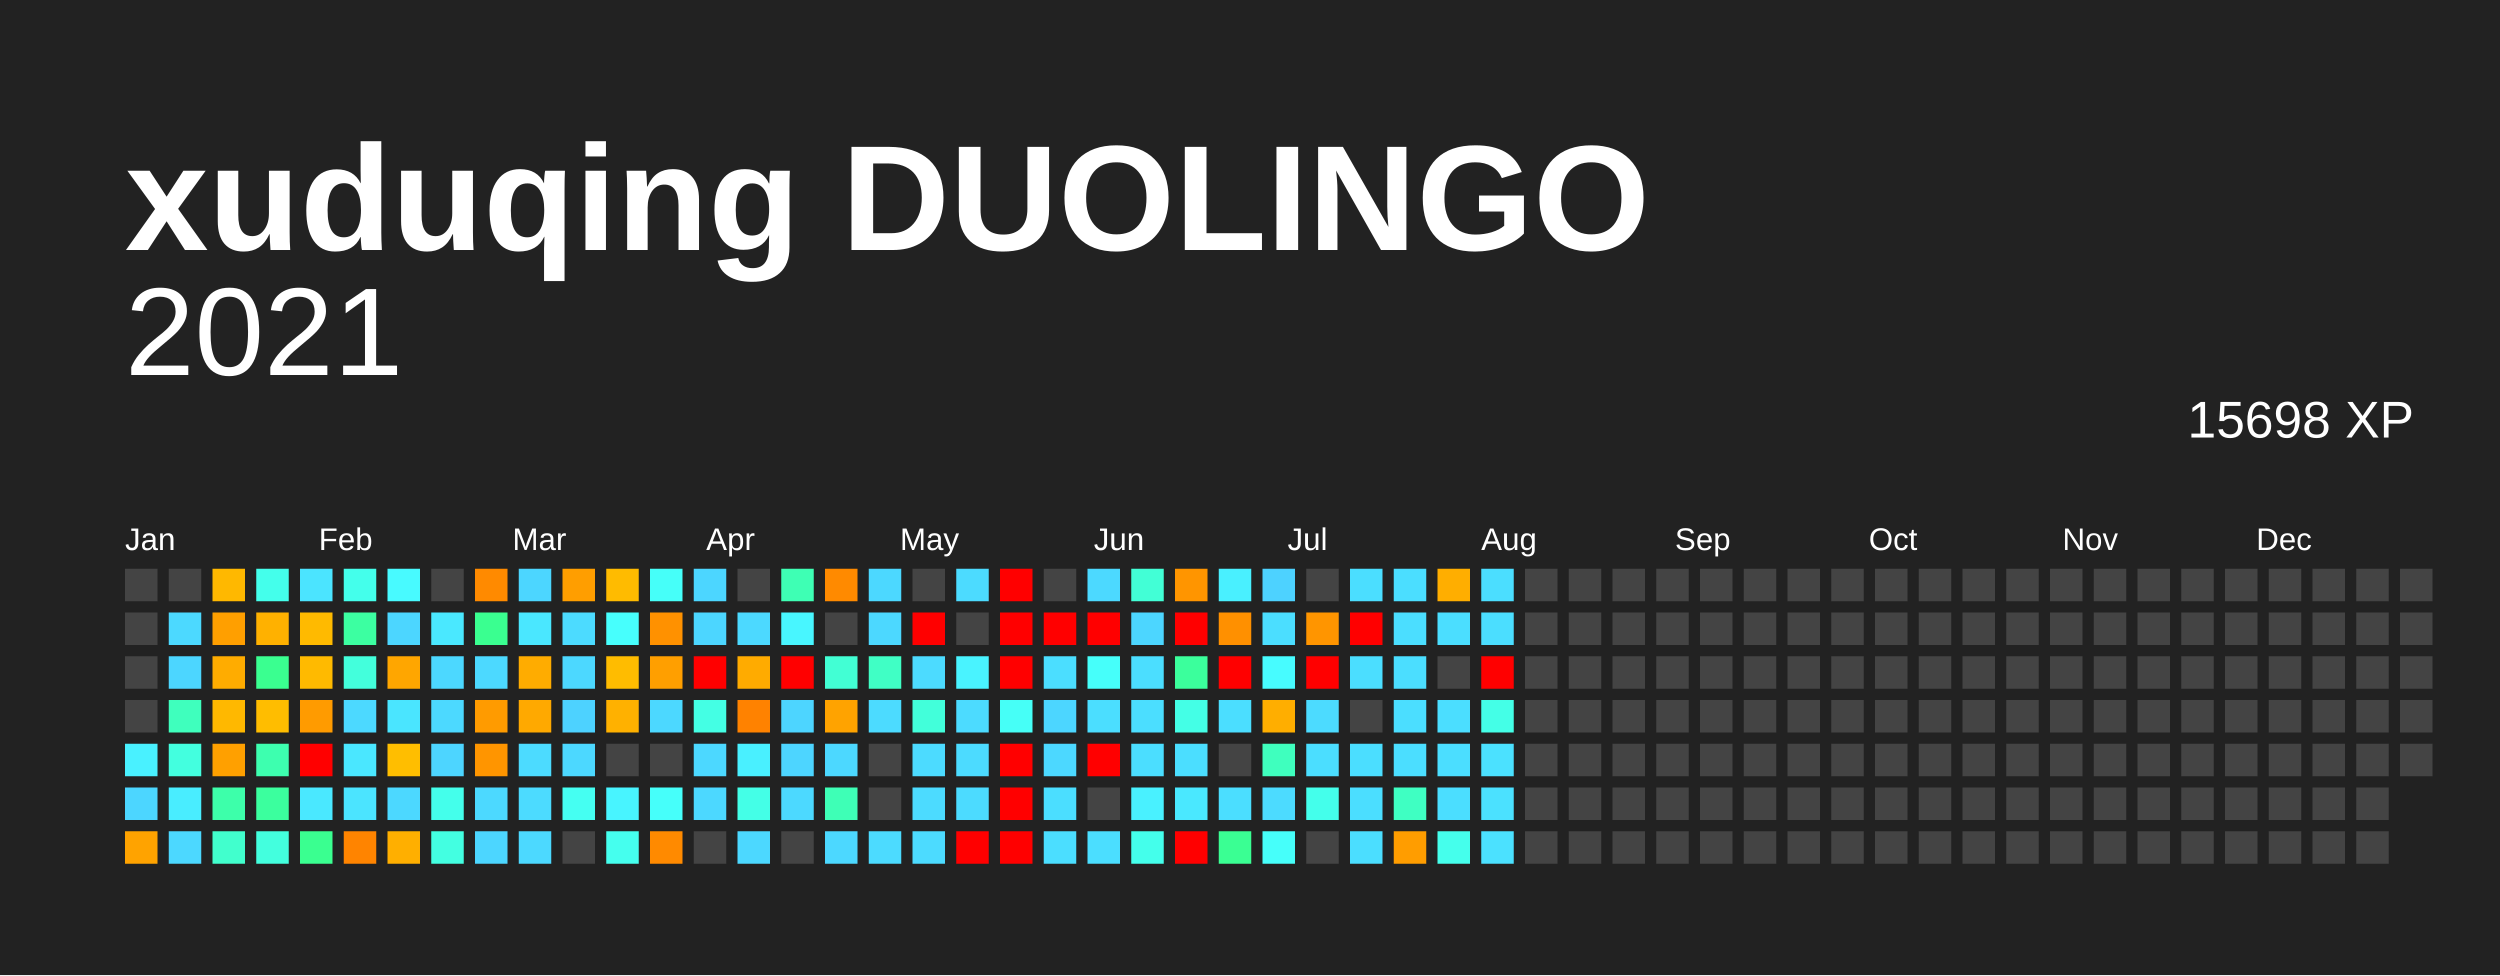
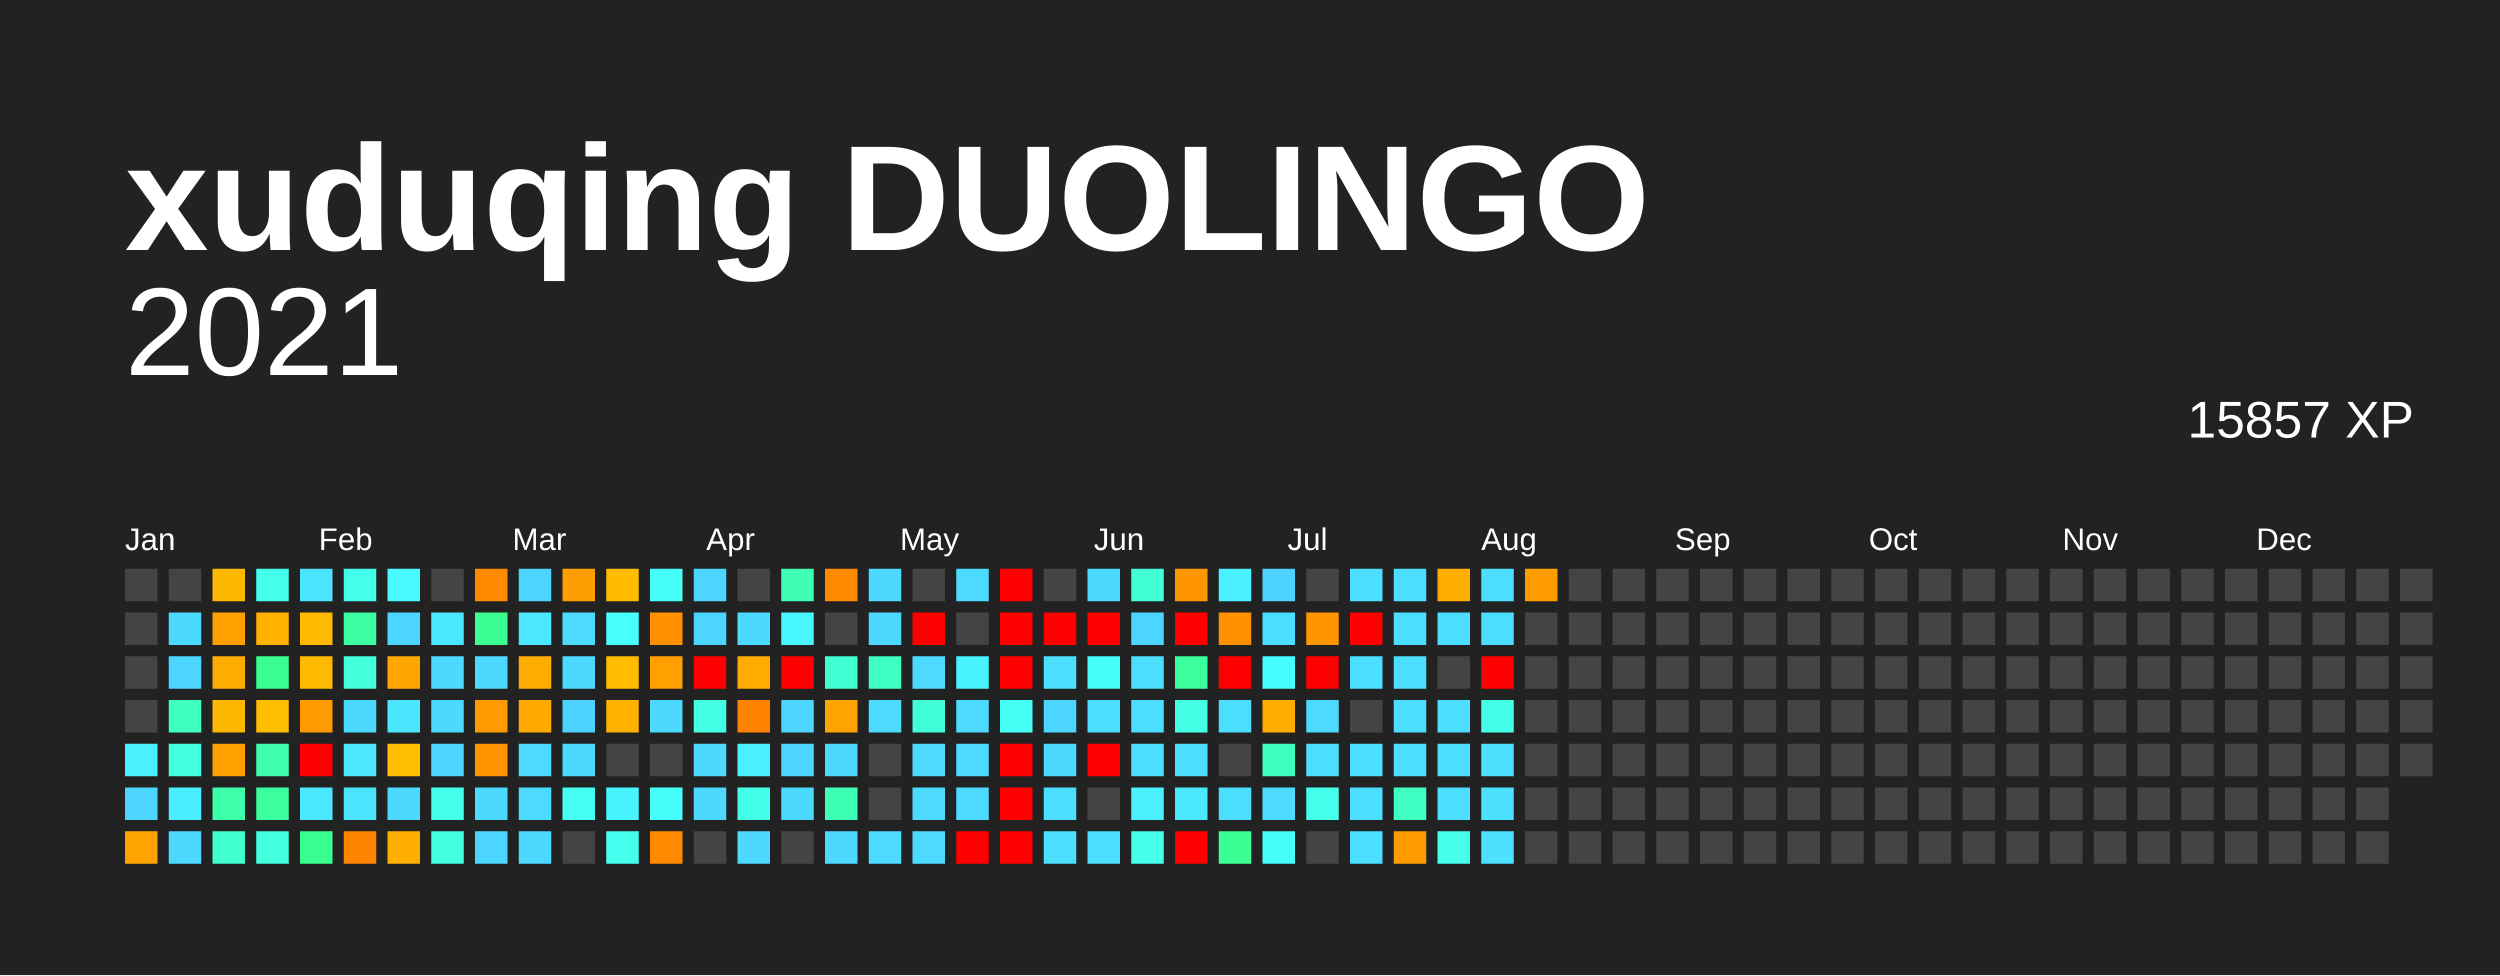
<svg xmlns="http://www.w3.org/2000/svg" baseProfile="full" height="78mm" version="1.1" viewBox="0,0,200,78" width="200mm">
  <defs />
  <rect fill="#222222" height="78" width="200" x="0" y="0" />
  <text fill="#FFFFFF" style="font-size:12px; font-family:Arial; font-weight:bold;" x="10" y="20">xuduqing DUOLINGO</text>
  <text alignment-baseline="hanging" fill="#FFFFFF" style="font-size:10.0px; font-family:Arial;" x="10" y="30">2021</text>
-   <text alignment-baseline="hanging" fill="#FFFFFF" style="font-size:4.125px; font-family:Arial;" x="175" y="35">15698 XP</text>
+   <text alignment-baseline="hanging" fill="#FFFFFF" style="font-size:4.125px; font-family:Arial;" x="175" y="35">15857 XP</text>
  <text fill="#FFFFFF" style="font-size:2.5px; font-family:Arial" x="10.0" y="44">Jan</text>
  <text fill="#FFFFFF" style="font-size:2.5px; font-family:Arial" x="25.5" y="44">Feb</text>
  <text fill="#FFFFFF" style="font-size:2.5px; font-family:Arial" x="41.0" y="44">Mar</text>
  <text fill="#FFFFFF" style="font-size:2.5px; font-family:Arial" x="56.5" y="44">Apr</text>
  <text fill="#FFFFFF" style="font-size:2.5px; font-family:Arial" x="72.0" y="44">May</text>
  <text fill="#FFFFFF" style="font-size:2.5px; font-family:Arial" x="87.5" y="44">Jun</text>
  <text fill="#FFFFFF" style="font-size:2.5px; font-family:Arial" x="103.0" y="44">Jul</text>
  <text fill="#FFFFFF" style="font-size:2.5px; font-family:Arial" x="118.5" y="44">Aug</text>
  <text fill="#FFFFFF" style="font-size:2.5px; font-family:Arial" x="134.0" y="44">Sep</text>
  <text fill="#FFFFFF" style="font-size:2.5px; font-family:Arial" x="149.5" y="44">Oct</text>
  <text fill="#FFFFFF" style="font-size:2.5px; font-family:Arial" x="165.0" y="44">Nov</text>
  <text fill="#FFFFFF" style="font-size:2.5px; font-family:Arial" x="180.5" y="44">Dec</text>
  <rect fill="#444444" height="2.6" width="2.6" x="10.0" y="45.5" />
  <rect fill="#444444" height="2.6" width="2.6" x="10.0" y="49.0" />
  <rect fill="#444444" height="2.6" width="2.6" x="10.0" y="52.5" />
  <rect fill="#444444" height="2.6" width="2.6" x="10.0" y="56.0" />
  <rect fill="#49f1ff" height="2.6" width="2.6" x="10.0" y="59.5" />
  <rect fill="#4cd6ff" height="2.6" width="2.6" x="10.0" y="63.0" />
  <rect fill="#ffa300" height="2.6" width="2.6" x="10.0" y="66.5" />
  <rect fill="#444444" height="2.6" width="2.6" x="13.5" y="45.5" />
  <rect fill="#4cd9ff" height="2.6" width="2.6" x="13.5" y="49.0" />
  <rect fill="#4cd6ff" height="2.6" width="2.6" x="13.5" y="52.5" />
  <rect fill="#3fffbd" height="2.6" width="2.6" x="13.5" y="56.0" />
  <rect fill="#43ffdf" height="2.6" width="2.6" x="13.5" y="59.5" />
  <rect fill="#49edff" height="2.6" width="2.6" x="13.5" y="63.0" />
  <rect fill="#4cd8ff" height="2.6" width="2.6" x="13.5" y="66.5" />
  <rect fill="#ffb800" height="2.6" width="2.6" x="17.0" y="45.5" />
  <rect fill="#ff9f00" height="2.6" width="2.6" x="17.0" y="49.0" />
  <rect fill="#ffac00" height="2.6" width="2.6" x="17.0" y="52.5" />
  <rect fill="#ffb800" height="2.6" width="2.6" x="17.0" y="56.0" />
  <rect fill="#ffa000" height="2.6" width="2.6" x="17.0" y="59.5" />
  <rect fill="#3dffaa" height="2.6" width="2.6" x="17.0" y="63.0" />
  <rect fill="#41ffcd" height="2.6" width="2.6" x="17.0" y="66.5" />
  <rect fill="#44ffeb" height="2.6" width="2.6" x="20.5" y="45.5" />
  <rect fill="#ffb100" height="2.6" width="2.6" x="20.5" y="49.0" />
  <rect fill="#3aff90" height="2.6" width="2.6" x="20.5" y="52.5" />
  <rect fill="#ffbd00" height="2.6" width="2.6" x="20.5" y="56.0" />
  <rect fill="#3dffaf" height="2.6" width="2.6" x="20.5" y="59.5" />
  <rect fill="#3bff9e" height="2.6" width="2.6" x="20.5" y="63.0" />
  <rect fill="#43ffde" height="2.6" width="2.6" x="20.5" y="66.5" />
  <rect fill="#4be4ff" height="2.6" width="2.6" x="24.0" y="45.5" />
  <rect fill="#ffba00" height="2.6" width="2.6" x="24.0" y="49.0" />
  <rect fill="#ffba00" height="2.6" width="2.6" x="24.0" y="52.5" />
  <rect fill="#ff9b00" height="2.6" width="2.6" x="24.0" y="56.0" />
  <rect fill="red" height="2.6" width="2.6" x="24.0" y="59.5" />
  <rect fill="#4ae8ff" height="2.6" width="2.6" x="24.0" y="63.0" />
  <rect fill="#3aff90" height="2.6" width="2.6" x="24.0" y="66.5" />
  <rect fill="#44ffeb" height="2.6" width="2.6" x="27.5" y="45.5" />
  <rect fill="#3cffa1" height="2.6" width="2.6" x="27.5" y="49.0" />
  <rect fill="#43ffdc" height="2.6" width="2.6" x="27.5" y="52.5" />
  <rect fill="#4cd9ff" height="2.6" width="2.6" x="27.5" y="56.0" />
  <rect fill="#4ae7ff" height="2.6" width="2.6" x="27.5" y="59.5" />
  <rect fill="#4be4ff" height="2.6" width="2.6" x="27.5" y="63.0" />
  <rect fill="#ff8400" height="2.6" width="2.6" x="27.5" y="66.5" />
  <rect fill="#48faff" height="2.6" width="2.6" x="31.0" y="45.5" />
  <rect fill="#4cd6ff" height="2.6" width="2.6" x="31.0" y="49.0" />
  <rect fill="#ffa600" height="2.6" width="2.6" x="31.0" y="52.5" />
  <rect fill="#4ae5ff" height="2.6" width="2.6" x="31.0" y="56.0" />
  <rect fill="#ffbe00" height="2.6" width="2.6" x="31.0" y="59.5" />
  <rect fill="#4cd8ff" height="2.6" width="2.6" x="31.0" y="63.0" />
  <rect fill="#ffaf00" height="2.6" width="2.6" x="31.0" y="66.5" />
  <rect fill="#444444" height="2.6" width="2.6" x="34.5" y="45.5" />
  <rect fill="#4ae8ff" height="2.6" width="2.6" x="34.5" y="49.0" />
  <rect fill="#4cd8ff" height="2.6" width="2.6" x="34.5" y="52.5" />
  <rect fill="#4cd9ff" height="2.6" width="2.6" x="34.5" y="56.0" />
  <rect fill="#4dd5ff" height="2.6" width="2.6" x="34.5" y="59.5" />
  <rect fill="#44ffeb" height="2.6" width="2.6" x="34.5" y="63.0" />
  <rect fill="#43ffe1" height="2.6" width="2.6" x="34.5" y="66.5" />
  <rect fill="#ff8a00" height="2.6" width="2.6" x="38.0" y="45.5" />
  <rect fill="#3aff90" height="2.6" width="2.6" x="38.0" y="49.0" />
  <rect fill="#4cd9ff" height="2.6" width="2.6" x="38.0" y="52.5" />
  <rect fill="#ff9b00" height="2.6" width="2.6" x="38.0" y="56.0" />
  <rect fill="#ff9500" height="2.6" width="2.6" x="38.0" y="59.5" />
  <rect fill="#4cd9ff" height="2.6" width="2.6" x="38.0" y="63.0" />
  <rect fill="#4cd6ff" height="2.6" width="2.6" x="38.0" y="66.5" />
  <rect fill="#4cd6ff" height="2.6" width="2.6" x="41.5" y="45.5" />
  <rect fill="#4ae7ff" height="2.6" width="2.6" x="41.5" y="49.0" />
  <rect fill="#ffac00" height="2.6" width="2.6" x="41.5" y="52.5" />
  <rect fill="#ffa900" height="2.6" width="2.6" x="41.5" y="56.0" />
  <rect fill="#4cdbff" height="2.6" width="2.6" x="41.5" y="59.5" />
  <rect fill="#4cdbff" height="2.6" width="2.6" x="41.5" y="63.0" />
  <rect fill="#4cd9ff" height="2.6" width="2.6" x="41.5" y="66.5" />
  <rect fill="#ff9e00" height="2.6" width="2.6" x="45.0" y="45.5" />
  <rect fill="#4cdbff" height="2.6" width="2.6" x="45.0" y="49.0" />
  <rect fill="#4cd8ff" height="2.6" width="2.6" x="45.0" y="52.5" />
  <rect fill="#4dd2ff" height="2.6" width="2.6" x="45.0" y="56.0" />
  <rect fill="#4cd8ff" height="2.6" width="2.6" x="45.0" y="59.5" />
  <rect fill="#45fff2" height="2.6" width="2.6" x="45.0" y="63.0" />
  <rect fill="#444444" height="2.6" width="2.6" x="45.0" y="66.5" />
  <rect fill="#ffbb00" height="2.6" width="2.6" x="48.5" y="45.5" />
  <rect fill="#47fffd" height="2.6" width="2.6" x="48.5" y="49.0" />
  <rect fill="#ffbc00" height="2.6" width="2.6" x="48.5" y="52.5" />
  <rect fill="#ffb100" height="2.6" width="2.6" x="48.5" y="56.0" />
  <rect fill="#444444" height="2.6" width="2.6" x="48.5" y="59.5" />
  <rect fill="#48f4ff" height="2.6" width="2.6" x="48.5" y="63.0" />
  <rect fill="#45ffee" height="2.6" width="2.6" x="48.5" y="66.5" />
  <rect fill="#46fff9" height="2.6" width="2.6" x="52.0" y="45.5" />
  <rect fill="#ff9100" height="2.6" width="2.6" x="52.0" y="49.0" />
  <rect fill="#ff9f00" height="2.6" width="2.6" x="52.0" y="52.5" />
  <rect fill="#4cd8ff" height="2.6" width="2.6" x="52.0" y="56.0" />
  <rect fill="#444444" height="2.6" width="2.6" x="52.0" y="59.5" />
  <rect fill="#46fffa" height="2.6" width="2.6" x="52.0" y="63.0" />
  <rect fill="#ff8a00" height="2.6" width="2.6" x="52.0" y="66.5" />
  <rect fill="#4cd6ff" height="2.6" width="2.6" x="55.5" y="45.5" />
  <rect fill="#4cd6ff" height="2.6" width="2.6" x="55.5" y="49.0" />
  <rect fill="red" height="2.6" width="2.6" x="55.5" y="52.5" />
  <rect fill="#44ffe4" height="2.6" width="2.6" x="55.5" y="56.0" />
  <rect fill="#4cd8ff" height="2.6" width="2.6" x="55.5" y="59.5" />
  <rect fill="#4cd8ff" height="2.6" width="2.6" x="55.5" y="63.0" />
  <rect fill="#444444" height="2.6" width="2.6" x="55.5" y="66.5" />
  <rect fill="#444444" height="2.6" width="2.6" x="59.0" y="45.5" />
  <rect fill="#4cd9ff" height="2.6" width="2.6" x="59.0" y="49.0" />
  <rect fill="#ffab00" height="2.6" width="2.6" x="59.0" y="52.5" />
  <rect fill="#ff8200" height="2.6" width="2.6" x="59.0" y="56.0" />
  <rect fill="#49f0ff" height="2.6" width="2.6" x="59.0" y="59.5" />
  <rect fill="#44ffe7" height="2.6" width="2.6" x="59.0" y="63.0" />
  <rect fill="#4cd8ff" height="2.6" width="2.6" x="59.0" y="66.5" />
  <rect fill="#3effb4" height="2.6" width="2.6" x="62.5" y="45.5" />
  <rect fill="#48f6ff" height="2.6" width="2.6" x="62.5" y="49.0" />
  <rect fill="red" height="2.6" width="2.6" x="62.5" y="52.5" />
  <rect fill="#4dd5ff" height="2.6" width="2.6" x="62.5" y="56.0" />
  <rect fill="#4dd5ff" height="2.6" width="2.6" x="62.5" y="59.5" />
  <rect fill="#4cd9ff" height="2.6" width="2.6" x="62.5" y="63.0" />
  <rect fill="#444444" height="2.6" width="2.6" x="62.5" y="66.5" />
  <rect fill="#ff8a00" height="2.6" width="2.6" x="66.0" y="45.5" />
  <rect fill="#444444" height="2.6" width="2.6" x="66.0" y="49.0" />
  <rect fill="#42ffd4" height="2.6" width="2.6" x="66.0" y="52.5" />
  <rect fill="#ffa300" height="2.6" width="2.6" x="66.0" y="56.0" />
  <rect fill="#4cd8ff" height="2.6" width="2.6" x="66.0" y="59.5" />
  <rect fill="#3effb6" height="2.6" width="2.6" x="66.0" y="63.0" />
  <rect fill="#4cd8ff" height="2.6" width="2.6" x="66.0" y="66.5" />
  <rect fill="#4cd8ff" height="2.6" width="2.6" x="69.5" y="45.5" />
  <rect fill="#4cd8ff" height="2.6" width="2.6" x="69.5" y="49.0" />
  <rect fill="#40ffc5" height="2.6" width="2.6" x="69.5" y="52.5" />
  <rect fill="#4cdbff" height="2.6" width="2.6" x="69.5" y="56.0" />
  <rect fill="#444444" height="2.6" width="2.6" x="69.5" y="59.5" />
  <rect fill="#444444" height="2.6" width="2.6" x="69.5" y="63.0" />
  <rect fill="#4cdbff" height="2.6" width="2.6" x="69.5" y="66.5" />
  <rect fill="#444444" height="2.6" width="2.6" x="73.0" y="45.5" />
  <rect fill="red" height="2.6" width="2.6" x="73.0" y="49.0" />
  <rect fill="#4cdbff" height="2.6" width="2.6" x="73.0" y="52.5" />
  <rect fill="#42ffda" height="2.6" width="2.6" x="73.0" y="56.0" />
  <rect fill="#4cdbff" height="2.6" width="2.6" x="73.0" y="59.5" />
  <rect fill="#4cdbff" height="2.6" width="2.6" x="73.0" y="63.0" />
  <rect fill="#4cdbff" height="2.6" width="2.6" x="73.0" y="66.5" />
  <rect fill="#4cdbff" height="2.6" width="2.6" x="76.5" y="45.5" />
  <rect fill="#444444" height="2.6" width="2.6" x="76.5" y="49.0" />
  <rect fill="#49f3ff" height="2.6" width="2.6" x="76.5" y="52.5" />
  <rect fill="#4cdbff" height="2.6" width="2.6" x="76.5" y="56.0" />
  <rect fill="#4cdbff" height="2.6" width="2.6" x="76.5" y="59.5" />
  <rect fill="#4cdbff" height="2.6" width="2.6" x="76.5" y="63.0" />
  <rect fill="red" height="2.6" width="2.6" x="76.5" y="66.5" />
  <rect fill="red" height="2.6" width="2.6" x="80.0" y="45.5" />
  <rect fill="red" height="2.6" width="2.6" x="80.0" y="49.0" />
  <rect fill="red" height="2.6" width="2.6" x="80.0" y="52.5" />
  <rect fill="#46fff7" height="2.6" width="2.6" x="80.0" y="56.0" />
  <rect fill="red" height="2.6" width="2.6" x="80.0" y="59.5" />
  <rect fill="red" height="2.6" width="2.6" x="80.0" y="63.0" />
  <rect fill="red" height="2.6" width="2.6" x="80.0" y="66.5" />
  <rect fill="#444444" height="2.6" width="2.6" x="83.5" y="45.5" />
  <rect fill="red" height="2.6" width="2.6" x="83.5" y="49.0" />
  <rect fill="#4bdeff" height="2.6" width="2.6" x="83.5" y="52.5" />
  <rect fill="#4cd6ff" height="2.6" width="2.6" x="83.5" y="56.0" />
  <rect fill="#4cd8ff" height="2.6" width="2.6" x="83.5" y="59.5" />
  <rect fill="#4bdeff" height="2.6" width="2.6" x="83.5" y="63.0" />
  <rect fill="#4bdeff" height="2.6" width="2.6" x="83.5" y="66.5" />
  <rect fill="#4cd9ff" height="2.6" width="2.6" x="87.0" y="45.5" />
  <rect fill="red" height="2.6" width="2.6" x="87.0" y="49.0" />
  <rect fill="#46fffa" height="2.6" width="2.6" x="87.0" y="52.5" />
  <rect fill="#4bdeff" height="2.6" width="2.6" x="87.0" y="56.0" />
  <rect fill="red" height="2.6" width="2.6" x="87.0" y="59.5" />
  <rect fill="#444444" height="2.6" width="2.6" x="87.0" y="63.0" />
  <rect fill="#4bdeff" height="2.6" width="2.6" x="87.0" y="66.5" />
  <rect fill="#42ffd6" height="2.6" width="2.6" x="90.5" y="45.5" />
  <rect fill="#4cd6ff" height="2.6" width="2.6" x="90.5" y="49.0" />
  <rect fill="#4bdeff" height="2.6" width="2.6" x="90.5" y="52.5" />
  <rect fill="#4bdeff" height="2.6" width="2.6" x="90.5" y="56.0" />
  <rect fill="#4bdeff" height="2.6" width="2.6" x="90.5" y="59.5" />
  <rect fill="#49f1ff" height="2.6" width="2.6" x="90.5" y="63.0" />
  <rect fill="#44ffeb" height="2.6" width="2.6" x="90.5" y="66.5" />
  <rect fill="#ff9500" height="2.6" width="2.6" x="94.0" y="45.5" />
  <rect fill="red" height="2.6" width="2.6" x="94.0" y="49.0" />
  <rect fill="#3bff9c" height="2.6" width="2.6" x="94.0" y="52.5" />
  <rect fill="#44ffe6" height="2.6" width="2.6" x="94.0" y="56.0" />
  <rect fill="#4bdeff" height="2.6" width="2.6" x="94.0" y="59.5" />
  <rect fill="#4ae8ff" height="2.6" width="2.6" x="94.0" y="63.0" />
  <rect fill="red" height="2.6" width="2.6" x="94.0" y="66.5" />
  <rect fill="#49f0ff" height="2.6" width="2.6" x="97.5" y="45.5" />
  <rect fill="#ff9000" height="2.6" width="2.6" x="97.5" y="49.0" />
  <rect fill="red" height="2.6" width="2.6" x="97.5" y="52.5" />
  <rect fill="#4bdeff" height="2.6" width="2.6" x="97.5" y="56.0" />
  <rect fill="#444444" height="2.6" width="2.6" x="97.5" y="59.5" />
  <rect fill="#4bdeff" height="2.6" width="2.6" x="97.5" y="63.0" />
  <rect fill="#3aff93" height="2.6" width="2.6" x="97.5" y="66.5" />
  <rect fill="#4dd2ff" height="2.6" width="2.6" x="101.0" y="45.5" />
  <rect fill="#4bdeff" height="2.6" width="2.6" x="101.0" y="49.0" />
  <rect fill="#47fcff" height="2.6" width="2.6" x="101.0" y="52.5" />
  <rect fill="#ffae00" height="2.6" width="2.6" x="101.0" y="56.0" />
  <rect fill="#3fffbe" height="2.6" width="2.6" x="101.0" y="59.5" />
  <rect fill="#4cdbff" height="2.6" width="2.6" x="101.0" y="63.0" />
  <rect fill="#46fffa" height="2.6" width="2.6" x="101.0" y="66.5" />
  <rect fill="#444444" height="2.6" width="2.6" x="104.5" y="45.5" />
  <rect fill="#ff9500" height="2.6" width="2.6" x="104.5" y="49.0" />
  <rect fill="red" height="2.6" width="2.6" x="104.5" y="52.5" />
  <rect fill="#4cdbff" height="2.6" width="2.6" x="104.5" y="56.0" />
  <rect fill="#4bdeff" height="2.6" width="2.6" x="104.5" y="59.5" />
  <rect fill="#44ffeb" height="2.6" width="2.6" x="104.5" y="63.0" />
  <rect fill="#444444" height="2.6" width="2.6" x="104.5" y="66.5" />
  <rect fill="#4bdeff" height="2.6" width="2.6" x="108.0" y="45.5" />
  <rect fill="red" height="2.6" width="2.6" x="108.0" y="49.0" />
  <rect fill="#4bdeff" height="2.6" width="2.6" x="108.0" y="52.5" />
  <rect fill="#444444" height="2.6" width="2.6" x="108.0" y="56.0" />
  <rect fill="#4bdeff" height="2.6" width="2.6" x="108.0" y="59.5" />
  <rect fill="#4bdeff" height="2.6" width="2.6" x="108.0" y="63.0" />
  <rect fill="#4bdeff" height="2.6" width="2.6" x="108.0" y="66.5" />
  <rect fill="#4bdeff" height="2.6" width="2.6" x="111.5" y="45.5" />
  <rect fill="#4bdeff" height="2.6" width="2.6" x="111.5" y="49.0" />
  <rect fill="#4bdeff" height="2.6" width="2.6" x="111.5" y="52.5" />
  <rect fill="#4bdeff" height="2.6" width="2.6" x="111.5" y="56.0" />
  <rect fill="#4bdeff" height="2.6" width="2.6" x="111.5" y="59.5" />
  <rect fill="#3fffc2" height="2.6" width="2.6" x="111.5" y="63.0" />
  <rect fill="#ff9d00" height="2.6" width="2.6" x="111.5" y="66.5" />
  <rect fill="#ffae00" height="2.6" width="2.6" x="115.0" y="45.5" />
  <rect fill="#4bdeff" height="2.6" width="2.6" x="115.0" y="49.0" />
  <rect fill="#444444" height="2.6" width="2.6" x="115.0" y="52.5" />
  <rect fill="#4bdeff" height="2.6" width="2.6" x="115.0" y="56.0" />
  <rect fill="#4bdeff" height="2.6" width="2.6" x="115.0" y="59.5" />
  <rect fill="#4bdeff" height="2.6" width="2.6" x="115.0" y="63.0" />
  <rect fill="#45ffec" height="2.6" width="2.6" x="115.0" y="66.5" />
  <rect fill="#4bdeff" height="2.6" width="2.6" x="118.5" y="45.5" />
  <rect fill="#4bdeff" height="2.6" width="2.6" x="118.5" y="49.0" />
  <rect fill="red" height="2.6" width="2.6" x="118.5" y="52.5" />
  <rect fill="#44ffe7" height="2.6" width="2.6" x="118.5" y="56.0" />
  <rect fill="#4be1ff" height="2.6" width="2.6" x="118.5" y="59.5" />
  <rect fill="#4be1ff" height="2.6" width="2.6" x="118.5" y="63.0" />
  <rect fill="#4be1ff" height="2.6" width="2.6" x="118.5" y="66.5" />
-   <rect fill="#444444" height="2.6" width="2.6" x="122.0" y="45.5" />
+   <rect fill="#ff9d00" height="2.6" width="2.6" x="122.0" y="45.5" />
  <rect fill="#444444" height="2.6" width="2.6" x="122.0" y="49.0" />
  <rect fill="#444444" height="2.6" width="2.6" x="122.0" y="52.5" />
  <rect fill="#444444" height="2.6" width="2.6" x="122.0" y="56.0" />
  <rect fill="#444444" height="2.6" width="2.6" x="122.0" y="59.5" />
  <rect fill="#444444" height="2.6" width="2.6" x="122.0" y="63.0" />
  <rect fill="#444444" height="2.6" width="2.6" x="122.0" y="66.5" />
  <rect fill="#444444" height="2.6" width="2.6" x="125.5" y="45.5" />
  <rect fill="#444444" height="2.6" width="2.6" x="125.5" y="49.0" />
  <rect fill="#444444" height="2.6" width="2.6" x="125.5" y="52.5" />
  <rect fill="#444444" height="2.6" width="2.6" x="125.5" y="56.0" />
  <rect fill="#444444" height="2.6" width="2.6" x="125.5" y="59.5" />
  <rect fill="#444444" height="2.6" width="2.6" x="125.5" y="63.0" />
  <rect fill="#444444" height="2.6" width="2.6" x="125.5" y="66.5" />
  <rect fill="#444444" height="2.6" width="2.6" x="129.0" y="45.5" />
  <rect fill="#444444" height="2.6" width="2.6" x="129.0" y="49.0" />
  <rect fill="#444444" height="2.6" width="2.6" x="129.0" y="52.5" />
  <rect fill="#444444" height="2.6" width="2.6" x="129.0" y="56.0" />
  <rect fill="#444444" height="2.6" width="2.6" x="129.0" y="59.5" />
  <rect fill="#444444" height="2.6" width="2.6" x="129.0" y="63.0" />
  <rect fill="#444444" height="2.6" width="2.6" x="129.0" y="66.5" />
  <rect fill="#444444" height="2.6" width="2.6" x="132.5" y="45.5" />
  <rect fill="#444444" height="2.6" width="2.6" x="132.5" y="49.0" />
  <rect fill="#444444" height="2.6" width="2.6" x="132.5" y="52.5" />
  <rect fill="#444444" height="2.6" width="2.6" x="132.5" y="56.0" />
  <rect fill="#444444" height="2.6" width="2.6" x="132.5" y="59.5" />
  <rect fill="#444444" height="2.6" width="2.6" x="132.5" y="63.0" />
  <rect fill="#444444" height="2.6" width="2.6" x="132.5" y="66.5" />
  <rect fill="#444444" height="2.6" width="2.6" x="136.0" y="45.5" />
  <rect fill="#444444" height="2.6" width="2.6" x="136.0" y="49.0" />
  <rect fill="#444444" height="2.6" width="2.6" x="136.0" y="52.5" />
  <rect fill="#444444" height="2.6" width="2.6" x="136.0" y="56.0" />
  <rect fill="#444444" height="2.6" width="2.6" x="136.0" y="59.5" />
  <rect fill="#444444" height="2.6" width="2.6" x="136.0" y="63.0" />
  <rect fill="#444444" height="2.6" width="2.6" x="136.0" y="66.5" />
  <rect fill="#444444" height="2.6" width="2.6" x="139.5" y="45.5" />
  <rect fill="#444444" height="2.6" width="2.6" x="139.5" y="49.0" />
  <rect fill="#444444" height="2.6" width="2.6" x="139.5" y="52.5" />
  <rect fill="#444444" height="2.6" width="2.6" x="139.5" y="56.0" />
  <rect fill="#444444" height="2.6" width="2.6" x="139.5" y="59.5" />
  <rect fill="#444444" height="2.6" width="2.6" x="139.5" y="63.0" />
  <rect fill="#444444" height="2.6" width="2.6" x="139.5" y="66.5" />
  <rect fill="#444444" height="2.6" width="2.6" x="143.0" y="45.5" />
  <rect fill="#444444" height="2.6" width="2.6" x="143.0" y="49.0" />
  <rect fill="#444444" height="2.6" width="2.6" x="143.0" y="52.5" />
  <rect fill="#444444" height="2.6" width="2.6" x="143.0" y="56.0" />
  <rect fill="#444444" height="2.6" width="2.6" x="143.0" y="59.5" />
  <rect fill="#444444" height="2.6" width="2.6" x="143.0" y="63.0" />
  <rect fill="#444444" height="2.6" width="2.6" x="143.0" y="66.5" />
  <rect fill="#444444" height="2.6" width="2.6" x="146.5" y="45.5" />
  <rect fill="#444444" height="2.6" width="2.6" x="146.5" y="49.0" />
  <rect fill="#444444" height="2.6" width="2.6" x="146.5" y="52.5" />
  <rect fill="#444444" height="2.6" width="2.6" x="146.5" y="56.0" />
  <rect fill="#444444" height="2.6" width="2.6" x="146.5" y="59.5" />
  <rect fill="#444444" height="2.6" width="2.6" x="146.5" y="63.0" />
  <rect fill="#444444" height="2.6" width="2.6" x="146.5" y="66.5" />
  <rect fill="#444444" height="2.6" width="2.6" x="150.0" y="45.5" />
  <rect fill="#444444" height="2.6" width="2.6" x="150.0" y="49.0" />
  <rect fill="#444444" height="2.6" width="2.6" x="150.0" y="52.5" />
  <rect fill="#444444" height="2.6" width="2.6" x="150.0" y="56.0" />
  <rect fill="#444444" height="2.6" width="2.6" x="150.0" y="59.5" />
  <rect fill="#444444" height="2.6" width="2.6" x="150.0" y="63.0" />
  <rect fill="#444444" height="2.6" width="2.6" x="150.0" y="66.5" />
  <rect fill="#444444" height="2.6" width="2.6" x="153.5" y="45.5" />
  <rect fill="#444444" height="2.6" width="2.6" x="153.5" y="49.0" />
  <rect fill="#444444" height="2.6" width="2.6" x="153.5" y="52.5" />
  <rect fill="#444444" height="2.6" width="2.6" x="153.5" y="56.0" />
  <rect fill="#444444" height="2.6" width="2.6" x="153.5" y="59.5" />
  <rect fill="#444444" height="2.6" width="2.6" x="153.5" y="63.0" />
  <rect fill="#444444" height="2.6" width="2.6" x="153.5" y="66.5" />
  <rect fill="#444444" height="2.6" width="2.6" x="157.0" y="45.5" />
  <rect fill="#444444" height="2.6" width="2.6" x="157.0" y="49.0" />
  <rect fill="#444444" height="2.6" width="2.6" x="157.0" y="52.5" />
  <rect fill="#444444" height="2.6" width="2.6" x="157.0" y="56.0" />
  <rect fill="#444444" height="2.6" width="2.6" x="157.0" y="59.5" />
  <rect fill="#444444" height="2.6" width="2.6" x="157.0" y="63.0" />
  <rect fill="#444444" height="2.6" width="2.6" x="157.0" y="66.5" />
  <rect fill="#444444" height="2.6" width="2.6" x="160.5" y="45.5" />
  <rect fill="#444444" height="2.6" width="2.6" x="160.5" y="49.0" />
  <rect fill="#444444" height="2.6" width="2.6" x="160.5" y="52.5" />
  <rect fill="#444444" height="2.6" width="2.6" x="160.5" y="56.0" />
  <rect fill="#444444" height="2.6" width="2.6" x="160.5" y="59.5" />
  <rect fill="#444444" height="2.6" width="2.6" x="160.5" y="63.0" />
  <rect fill="#444444" height="2.6" width="2.6" x="160.5" y="66.5" />
  <rect fill="#444444" height="2.6" width="2.6" x="164.0" y="45.5" />
  <rect fill="#444444" height="2.6" width="2.6" x="164.0" y="49.0" />
  <rect fill="#444444" height="2.6" width="2.6" x="164.0" y="52.5" />
  <rect fill="#444444" height="2.6" width="2.6" x="164.0" y="56.0" />
  <rect fill="#444444" height="2.6" width="2.6" x="164.0" y="59.5" />
  <rect fill="#444444" height="2.6" width="2.6" x="164.0" y="63.0" />
  <rect fill="#444444" height="2.6" width="2.6" x="164.0" y="66.5" />
  <rect fill="#444444" height="2.6" width="2.6" x="167.5" y="45.5" />
  <rect fill="#444444" height="2.6" width="2.6" x="167.5" y="49.0" />
  <rect fill="#444444" height="2.6" width="2.6" x="167.5" y="52.5" />
  <rect fill="#444444" height="2.6" width="2.6" x="167.5" y="56.0" />
  <rect fill="#444444" height="2.6" width="2.6" x="167.5" y="59.5" />
  <rect fill="#444444" height="2.6" width="2.6" x="167.5" y="63.0" />
  <rect fill="#444444" height="2.6" width="2.6" x="167.5" y="66.5" />
  <rect fill="#444444" height="2.6" width="2.6" x="171.0" y="45.5" />
  <rect fill="#444444" height="2.6" width="2.6" x="171.0" y="49.0" />
  <rect fill="#444444" height="2.6" width="2.6" x="171.0" y="52.5" />
  <rect fill="#444444" height="2.6" width="2.6" x="171.0" y="56.0" />
  <rect fill="#444444" height="2.6" width="2.6" x="171.0" y="59.5" />
  <rect fill="#444444" height="2.6" width="2.6" x="171.0" y="63.0" />
  <rect fill="#444444" height="2.6" width="2.6" x="171.0" y="66.5" />
  <rect fill="#444444" height="2.6" width="2.6" x="174.5" y="45.5" />
  <rect fill="#444444" height="2.6" width="2.6" x="174.5" y="49.0" />
  <rect fill="#444444" height="2.6" width="2.6" x="174.5" y="52.5" />
  <rect fill="#444444" height="2.6" width="2.6" x="174.5" y="56.0" />
  <rect fill="#444444" height="2.6" width="2.6" x="174.5" y="59.5" />
  <rect fill="#444444" height="2.6" width="2.6" x="174.5" y="63.0" />
  <rect fill="#444444" height="2.6" width="2.6" x="174.5" y="66.5" />
  <rect fill="#444444" height="2.6" width="2.6" x="178.0" y="45.5" />
  <rect fill="#444444" height="2.6" width="2.6" x="178.0" y="49.0" />
  <rect fill="#444444" height="2.6" width="2.6" x="178.0" y="52.5" />
  <rect fill="#444444" height="2.6" width="2.6" x="178.0" y="56.0" />
  <rect fill="#444444" height="2.6" width="2.6" x="178.0" y="59.5" />
  <rect fill="#444444" height="2.6" width="2.6" x="178.0" y="63.0" />
  <rect fill="#444444" height="2.6" width="2.6" x="178.0" y="66.5" />
  <rect fill="#444444" height="2.6" width="2.6" x="181.5" y="45.5" />
  <rect fill="#444444" height="2.6" width="2.6" x="181.5" y="49.0" />
  <rect fill="#444444" height="2.6" width="2.6" x="181.5" y="52.5" />
  <rect fill="#444444" height="2.6" width="2.6" x="181.5" y="56.0" />
  <rect fill="#444444" height="2.6" width="2.6" x="181.5" y="59.5" />
  <rect fill="#444444" height="2.6" width="2.6" x="181.5" y="63.0" />
  <rect fill="#444444" height="2.6" width="2.6" x="181.5" y="66.5" />
  <rect fill="#444444" height="2.6" width="2.6" x="185.0" y="45.5" />
  <rect fill="#444444" height="2.6" width="2.6" x="185.0" y="49.0" />
  <rect fill="#444444" height="2.6" width="2.6" x="185.0" y="52.5" />
  <rect fill="#444444" height="2.6" width="2.6" x="185.0" y="56.0" />
  <rect fill="#444444" height="2.6" width="2.6" x="185.0" y="59.5" />
  <rect fill="#444444" height="2.6" width="2.6" x="185.0" y="63.0" />
  <rect fill="#444444" height="2.6" width="2.6" x="185.0" y="66.5" />
  <rect fill="#444444" height="2.6" width="2.6" x="188.5" y="45.5" />
  <rect fill="#444444" height="2.6" width="2.6" x="188.5" y="49.0" />
  <rect fill="#444444" height="2.6" width="2.6" x="188.5" y="52.5" />
  <rect fill="#444444" height="2.6" width="2.6" x="188.5" y="56.0" />
  <rect fill="#444444" height="2.6" width="2.6" x="188.5" y="59.5" />
  <rect fill="#444444" height="2.6" width="2.6" x="188.5" y="63.0" />
  <rect fill="#444444" height="2.6" width="2.6" x="188.5" y="66.5" />
  <rect fill="#444444" height="2.6" width="2.6" x="192.0" y="45.5" />
  <rect fill="#444444" height="2.6" width="2.6" x="192.0" y="49.0" />
  <rect fill="#444444" height="2.6" width="2.6" x="192.0" y="52.5" />
  <rect fill="#444444" height="2.6" width="2.6" x="192.0" y="56.0" />
  <rect fill="#444444" height="2.6" width="2.6" x="192.0" y="59.5" />
</svg>
